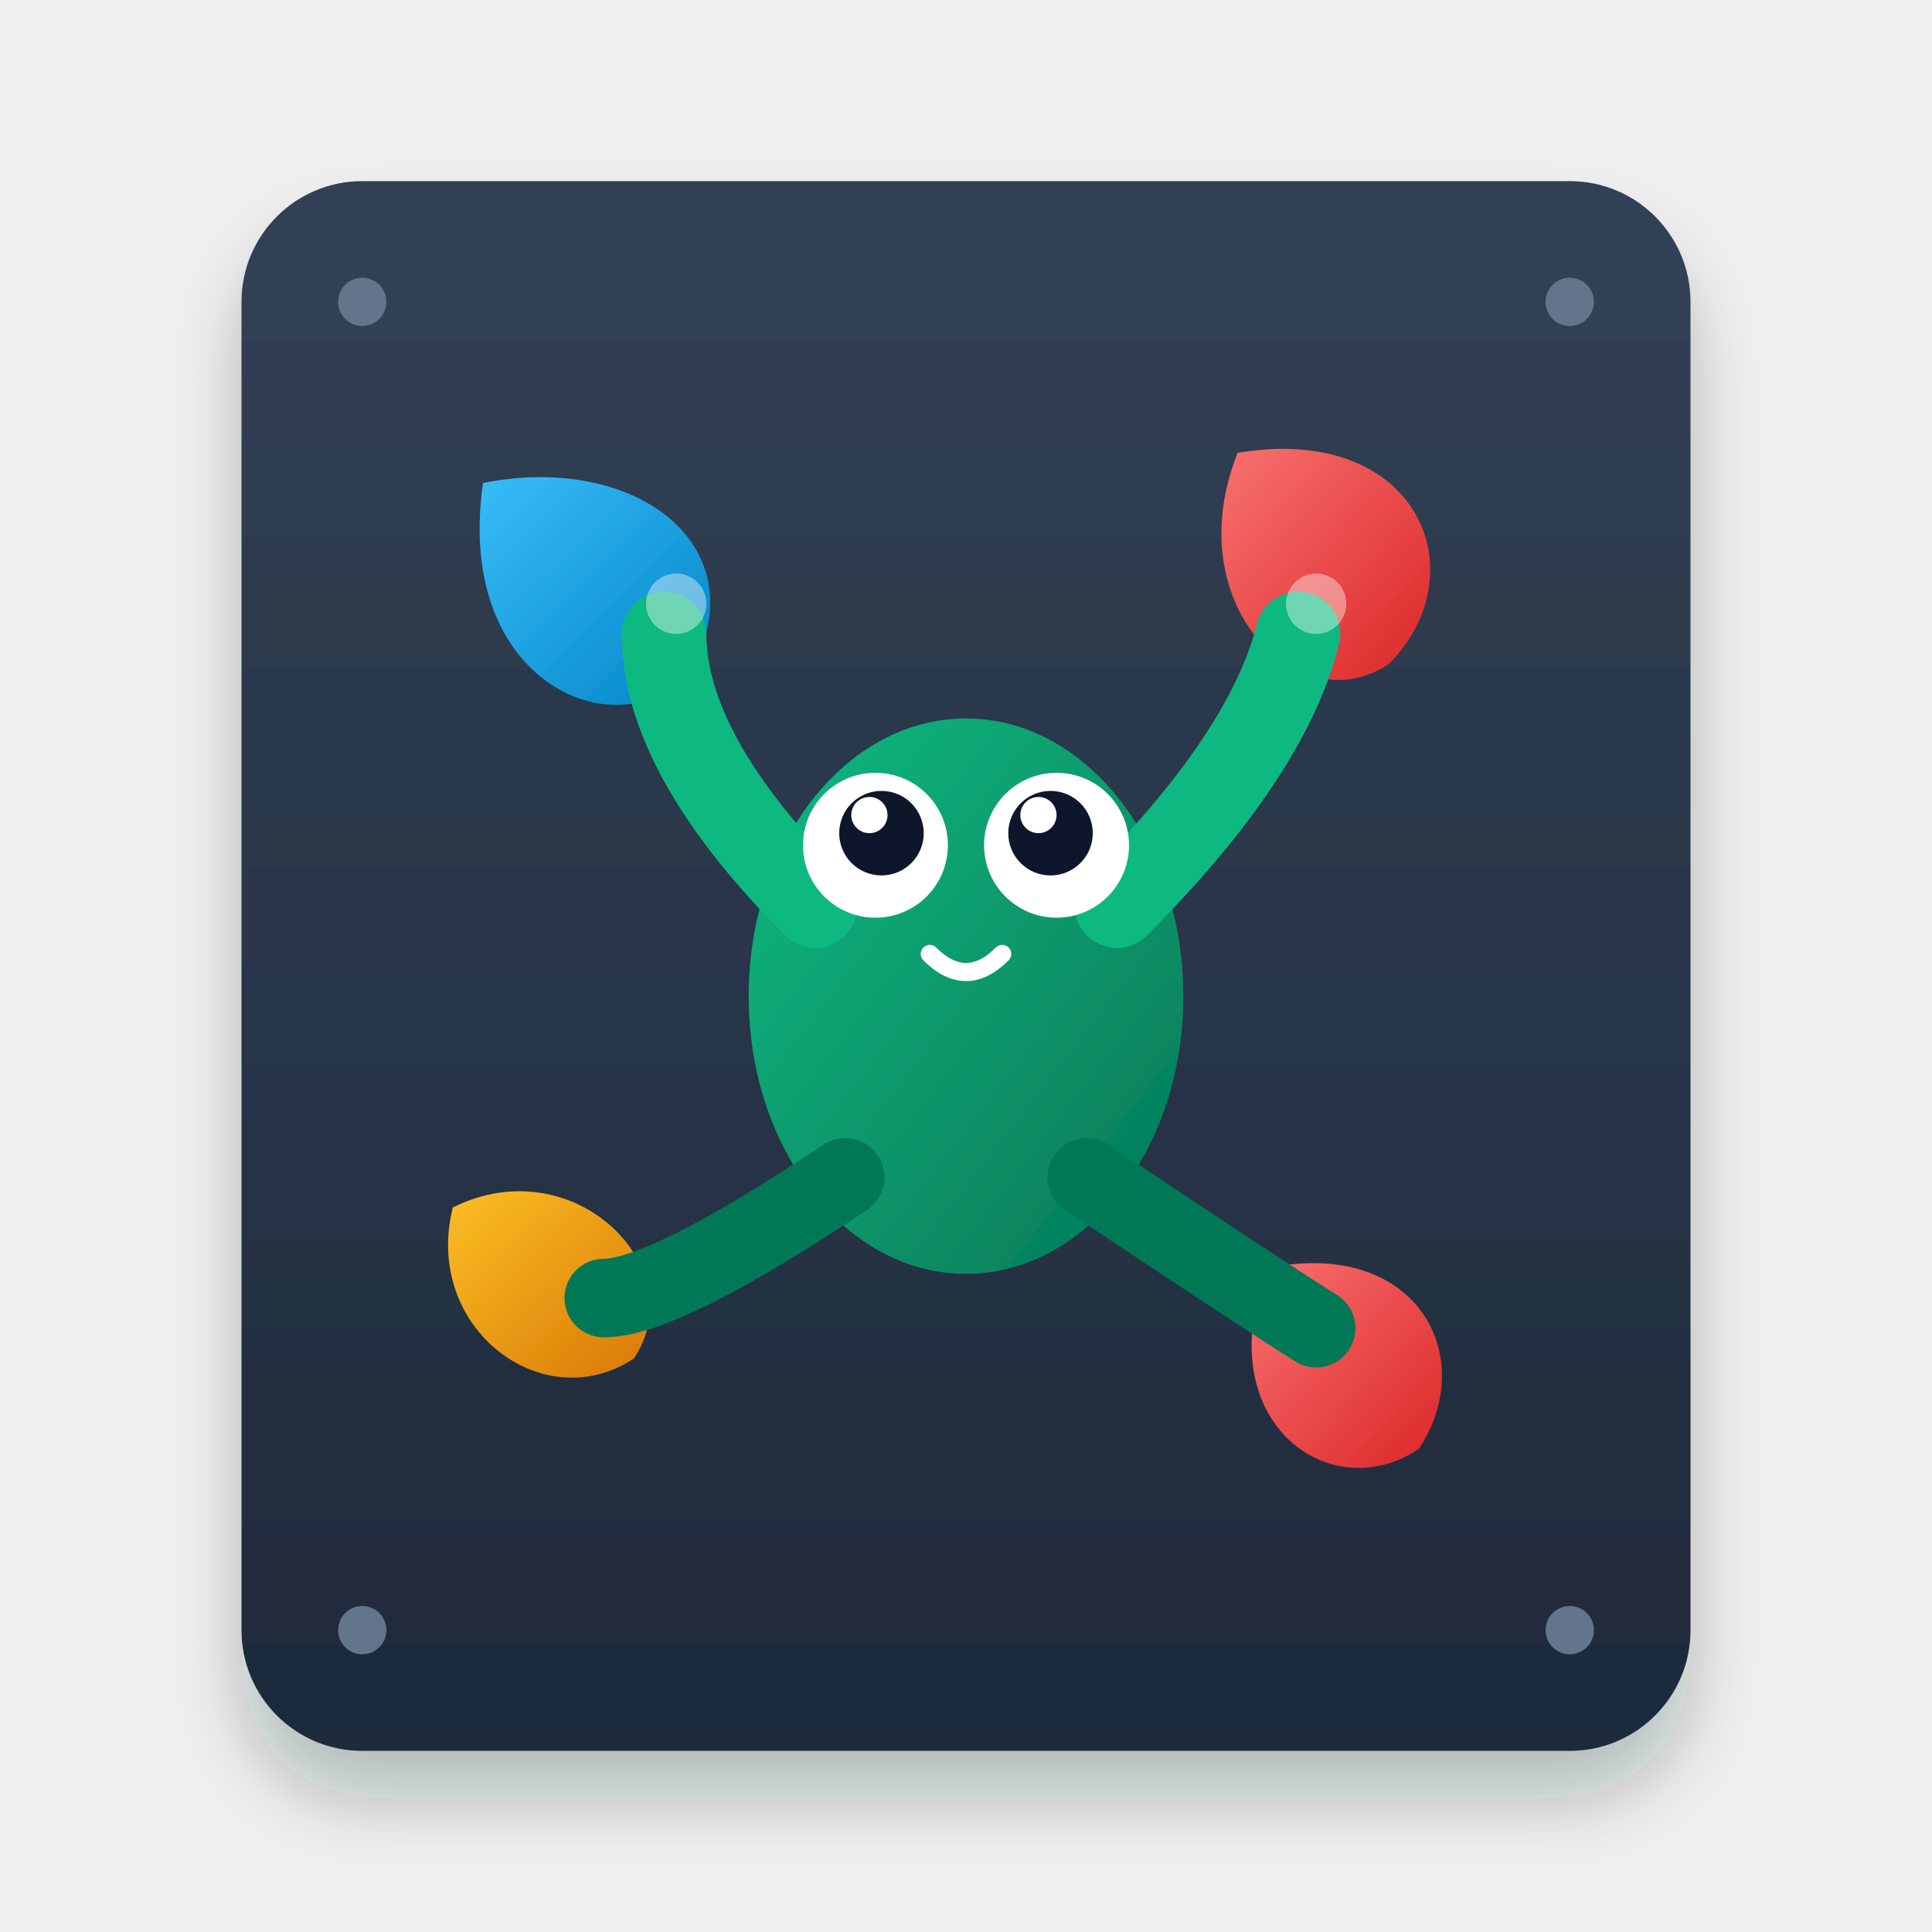
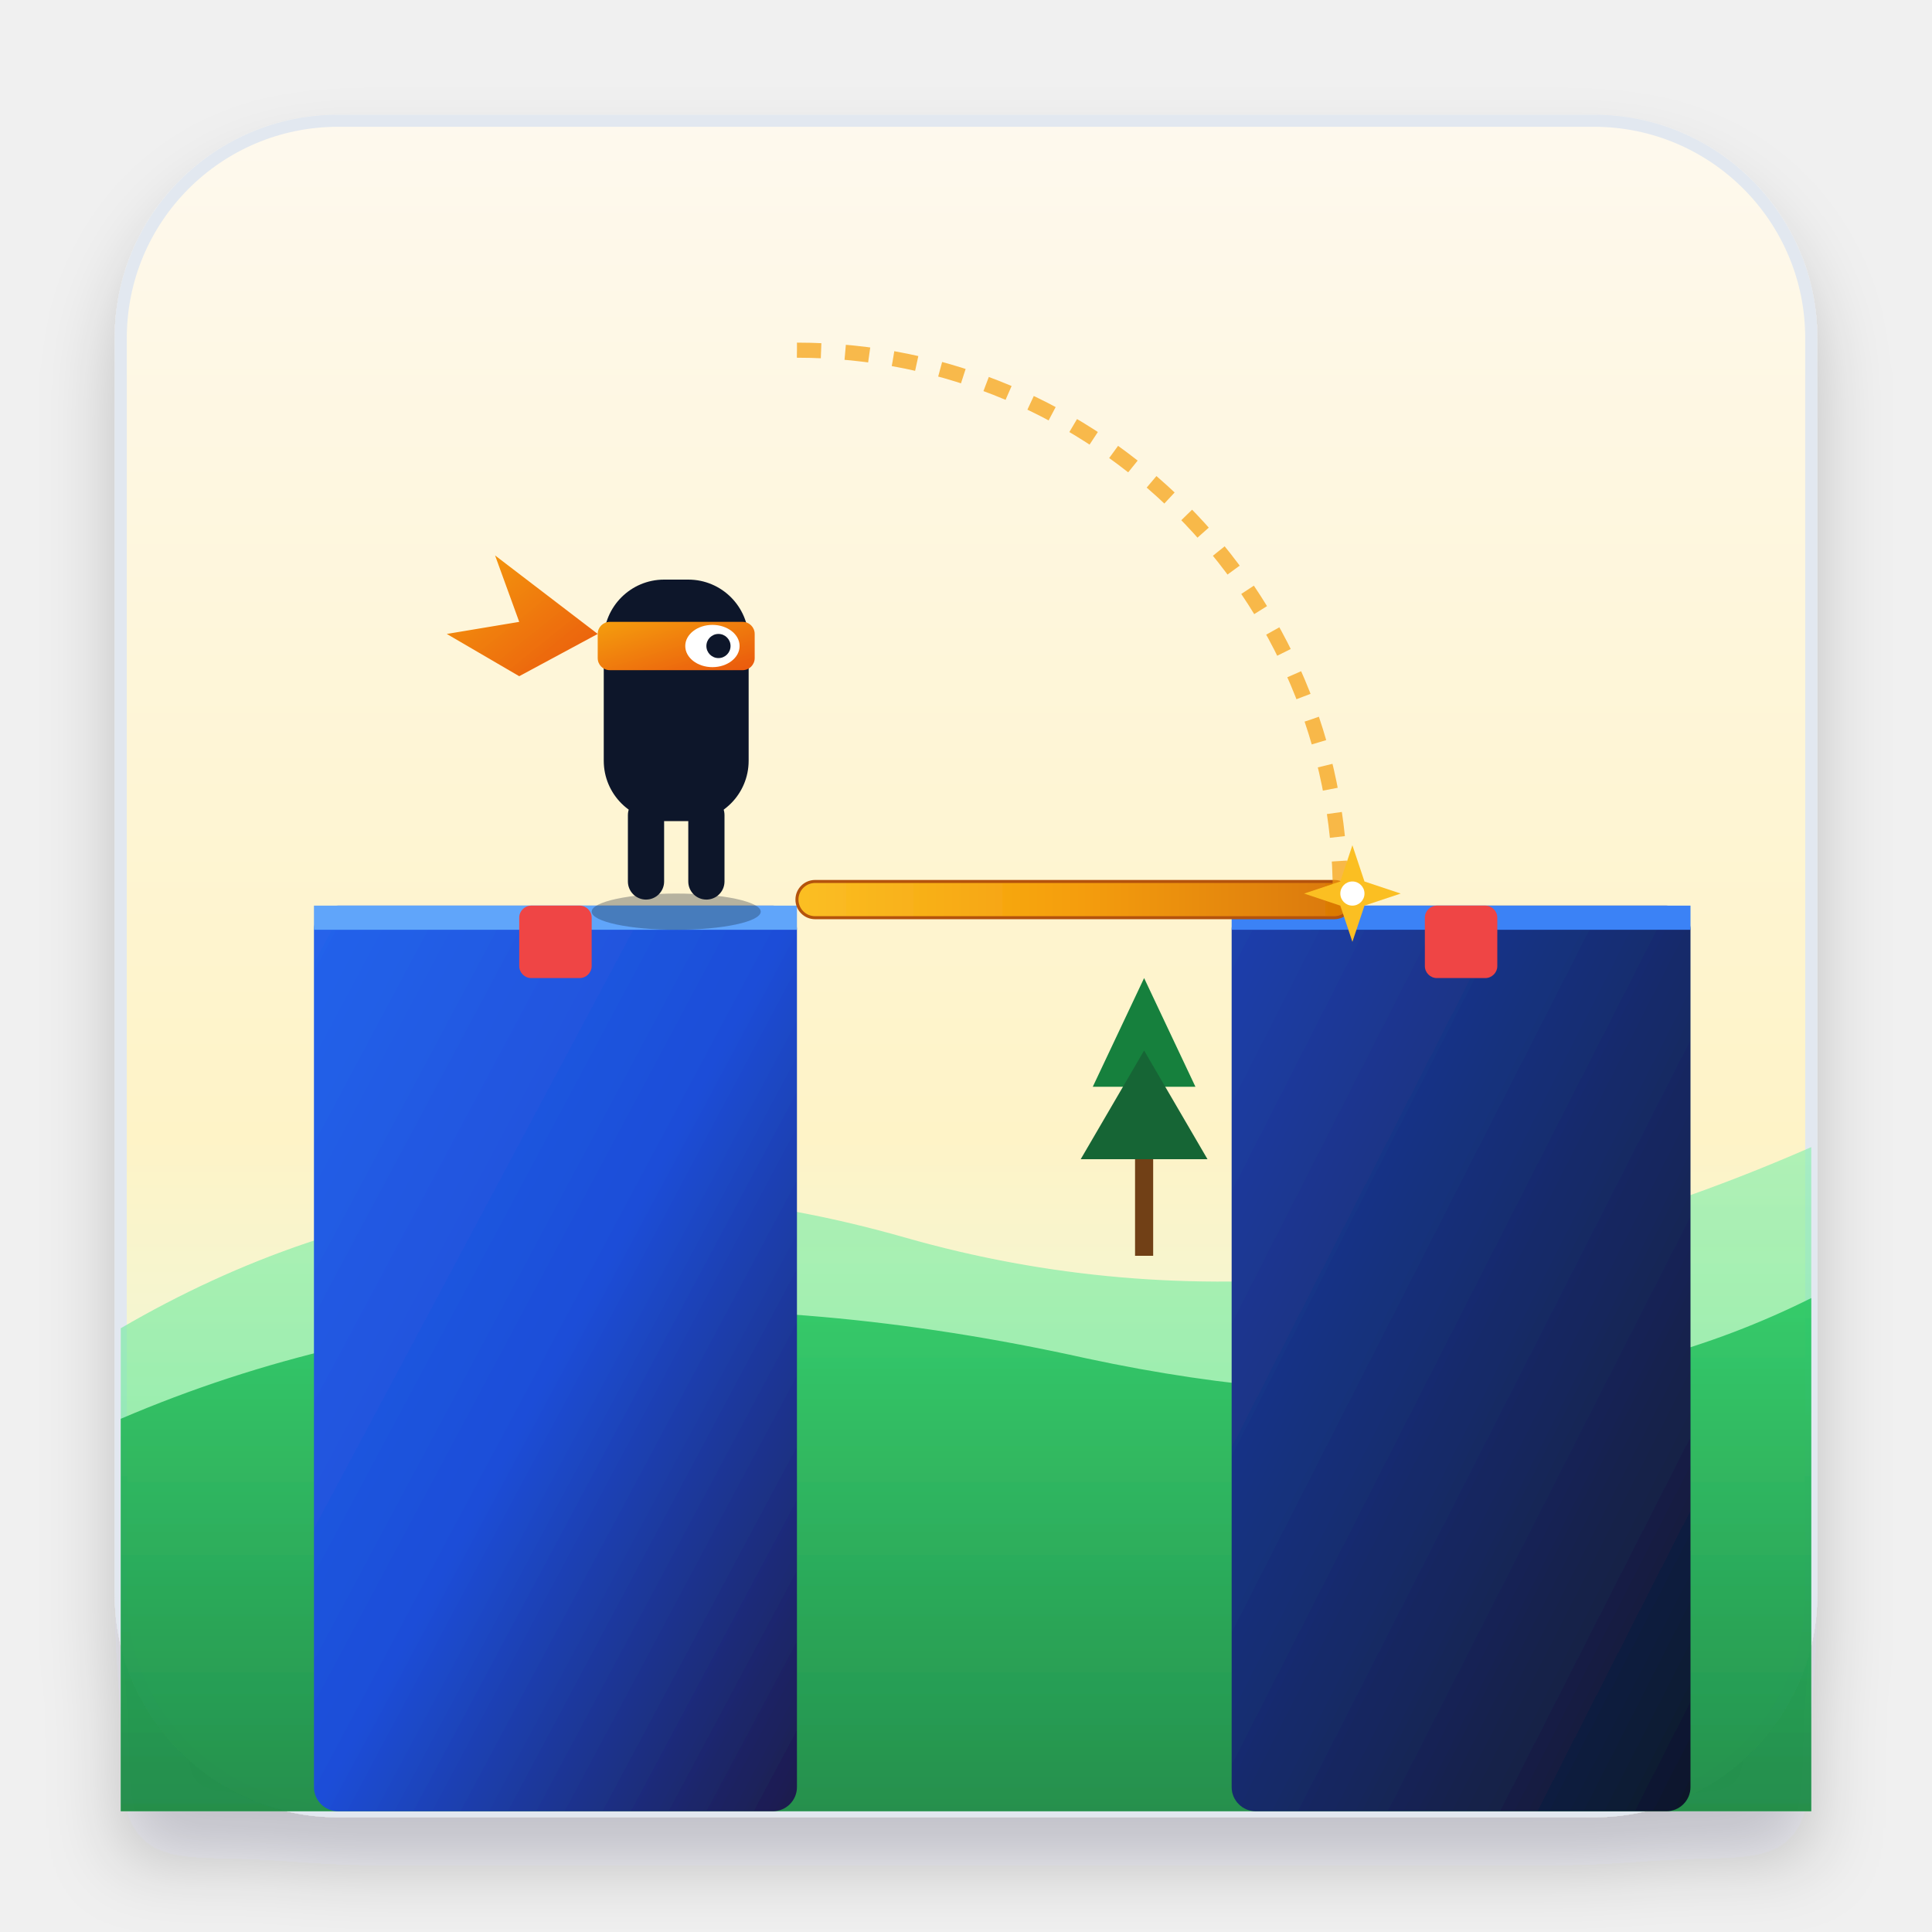
<svg xmlns="http://www.w3.org/2000/svg" viewBox="0 0 320 320" width="100%" height="100%">
  <defs>
-     <linearGradient id="rockWall" x1="0%" y1="0%" x2="0%" y2="100%">
-       <stop offset="0%" stop-color="#334155" />
-       <stop offset="100%" stop-color="#1e293b" />
+     <linearGradient id="stickHeroSky" x1="0%" y1="0%" x2="0%" y2="100%">
+       <stop offset="0%" stop-color="#fef9ee" />
+       <stop offset="60%" stop-color="#fef3c7" />
+       <stop offset="100%" stop-color="#dcfce7" />
    </linearGradient>
-     <linearGradient id="holdRed" x1="0%" y1="0%" x2="100%" y2="100%">
-       <stop offset="0%" stop-color="#f87171" />
-       <stop offset="100%" stop-color="#dc2626" />
+     <linearGradient id="hillBackGrad" x1="0%" y1="0%" x2="0%" y2="100%">
+       <stop offset="0%" stop-color="#86efac" />
+       <stop offset="100%" stop-color="#4ade80" />
    </linearGradient>
-     <linearGradient id="holdCyan" x1="0%" y1="0%" x2="100%" y2="100%">
-       <stop offset="0%" stop-color="#38bdf8" />
-       <stop offset="100%" stop-color="#0284c7" />
+     <linearGradient id="hillFrontGrad" x1="0%" y1="0%" x2="0%" y2="100%">
+       <stop offset="0%" stop-color="#22c55e" />
+       <stop offset="100%" stop-color="#15803d" />
    </linearGradient>
-     <linearGradient id="holdAmber" x1="0%" y1="0%" x2="100%" y2="100%">
+     <linearGradient id="pillarLeftGrad" x1="0%" y1="0%" x2="100%" y2="100%">
+       <stop offset="0%" stop-color="#2563eb" />
+       <stop offset="50%" stop-color="#1d4ed8" />
+       <stop offset="100%" stop-color="#1e1b4b" />
+     </linearGradient>
+     <linearGradient id="pillarRightGrad" x1="0%" y1="0%" x2="100%" y2="100%">
+       <stop offset="0%" stop-color="#1e40af" />
+       <stop offset="100%" stop-color="#0f172a" />
+     </linearGradient>
+     <linearGradient id="stickGrad" x1="0%" y1="0%" x2="100%" y2="0%">
      <stop offset="0%" stop-color="#fbbf24" />
+       <stop offset="50%" stop-color="#f59e0b" />
      <stop offset="100%" stop-color="#d97706" />
    </linearGradient>
-     <linearGradient id="climberGrad" x1="0%" y1="0%" x2="100%" y2="100%">
-       <stop offset="0%" stop-color="#10b981" />
-       <stop offset="100%" stop-color="#047857" />
+     <linearGradient id="headbandGrad" x1="0%" y1="0%" x2="100%" y2="100%">
+       <stop offset="0%" stop-color="#f59e0b" />
+       <stop offset="100%" stop-color="#ea580c" />
    </linearGradient>
-     <filter id="rockShadow" x="-10%" y="-10%" width="120%" height="120%">
-       <feDropShadow dx="0" dy="8" stdDeviation="6" flood-color="#0f172a" flood-opacity="0.25" />
+     <filter id="softCardShadow" x="-10%" y="-10%" width="120%" height="120%">
+       <feDropShadow dx="0" dy="8" stdDeviation="6" flood-color="#0f172a" flood-opacity="0.2" />
    </filter>
  </defs>
-   <g filter="url(#rockShadow)">
-     <rect x="40" y="30" width="240" height="260" rx="20" fill="url(#rockWall)" />
-     <circle cx="60" cy="50" r="4" fill="#64748b" />
-     <circle cx="260" cy="50" r="4" fill="#64748b" />
-     <circle cx="60" cy="270" r="4" fill="#64748b" />
-     <circle cx="260" cy="270" r="4" fill="#64748b" />
-     <path d="M 80 80 C 105 75 125 90 115 110 C 105 125 75 115 80 80 Z" fill="url(#holdCyan)" />
-     <path d="M 205 75 C 235 70 245 95 230 110 C 215 120 195 100 205 75 Z" fill="url(#holdRed)" />
-     <path d="M 75 200 C 95 190 115 210 105 225 C 90 235 70 220 75 200 Z" fill="url(#holdAmber)" />
-     <path d="M 210 210 C 235 205 245 225 235 240 C 220 250 200 235 210 210 Z" fill="url(#holdRed)" />
-     <ellipse cx="160" cy="165" rx="36" ry="46" fill="url(#climberGrad)" />
-     <path d="M 135 150 Q 110 125 110 105" stroke="#10b981" stroke-width="14" stroke-linecap="round" fill="none" />
-     <path d="M 185 150 Q 210 125 215 105" stroke="#10b981" stroke-width="14" stroke-linecap="round" fill="none" />
-     <path d="M 140 195 Q 110 215 100 215" stroke="#047857" stroke-width="13" stroke-linecap="round" fill="none" />
-     <path d="M 180 195 Q 210 215 218 220" stroke="#047857" stroke-width="13" stroke-linecap="round" fill="none" />
-     <circle cx="145" cy="140" r="12" fill="#ffffff" />
-     <circle cx="175" cy="140" r="12" fill="#ffffff" />
-     <circle cx="146" cy="138" r="7" fill="#0f172a" />
-     <circle cx="174" cy="138" r="7" fill="#0f172a" />
-     <circle cx="144" cy="135" r="3" fill="#ffffff" />
-     <circle cx="172" cy="135" r="3" fill="#ffffff" />
-     <path d="M 154 158 Q 160 164 166 158" stroke="#ffffff" stroke-width="3" stroke-linecap="round" fill="none" />
-     <circle cx="112" cy="100" r="5" fill="#ffffff" opacity="0.4" />
-     <circle cx="218" cy="100" r="5" fill="#ffffff" opacity="0.4" />
+   <g filter="url(#softCardShadow)">
+     <rect x="20" y="20" width="280" height="280" rx="36" fill="url(#stickHeroSky)" stroke="#e2e8f0" stroke-width="2" />
+     <path d="M 20 220 Q 80 185 150 205 Q 220 225 300 190 L 300 300 L 20 300 Z" fill="url(#hillBackGrad)" opacity="0.65" />
+     <path d="M 20 235 Q 90 205 180 225 Q 250 240 300 215 L 300 300 L 20 300 Z" fill="url(#hillFrontGrad)" opacity="0.85" />
+     <rect x="78" y="195" width="4" height="20" fill="#713f12" />
+     <polygon points="80,165 70,185 90,185" fill="#15803d" />
+     <polygon points="80,178 68,198 92,198" fill="#166534" />
+     <rect x="188" y="190" width="3" height="18" fill="#713f12" />
+     <polygon points="189.5,162 181,180 198,180" fill="#15803d" />
+     <polygon points="189.5,174 179,192 200,192" fill="#166534" />
+     <rect x="52" y="150" width="80" height="150" rx="4" fill="url(#pillarLeftGrad)" />
+     <rect x="52" y="150" width="80" height="4" fill="#60a5fa" />
+     <rect x="86" y="150" width="12" height="12" rx="2" fill="#ef4444" />
+     <rect x="204" y="150" width="76" height="150" rx="4" fill="url(#pillarRightGrad)" />
+     <rect x="204" y="150" width="76" height="4" fill="#3b82f6" />
+     <rect x="236" y="150" width="12" height="12" rx="2" fill="#ef4444" />
+     <rect x="132" y="146" width="92" height="6" rx="3" fill="url(#stickGrad)" stroke="#b45309" stroke-width="0.5" />
+     <path d="M 132 58 A 90 90 0 0 1 222 148" stroke="#f59e0b" stroke-width="2.5" stroke-dasharray="4 4" fill="none" opacity="0.7" />
+     <ellipse cx="112" cy="151" rx="14" ry="3" fill="#0f172a" opacity="0.3" />
+     <rect x="104" y="132" width="6" height="17" rx="3" fill="#0f172a" />
+     <rect x="114" y="132" width="6" height="17" rx="3" fill="#0f172a" />
+     <rect x="100" y="96" width="24" height="40" rx="10" fill="#0f172a" />
+     <rect x="99" y="103" width="26" height="8" rx="2" fill="url(#headbandGrad)" />
+     <path d="M 99 105 L 82 92 L 86 103 L 74 105 L 86 112 Z" fill="url(#headbandGrad)" />
+     <ellipse cx="118" cy="107" rx="4.5" ry="3.5" fill="#ffffff" />
+     <ellipse cx="119" cy="107" rx="2" ry="2" fill="#0f172a" />
+     <path d="M 224 140 L 226 146 L 232 148 L 226 150 L 224 156 L 222 150 L 216 148 L 222 146 Z" fill="#fbbf24" />
+     <circle cx="224" cy="148" r="2" fill="#ffffff" />
  </g>
</svg>
